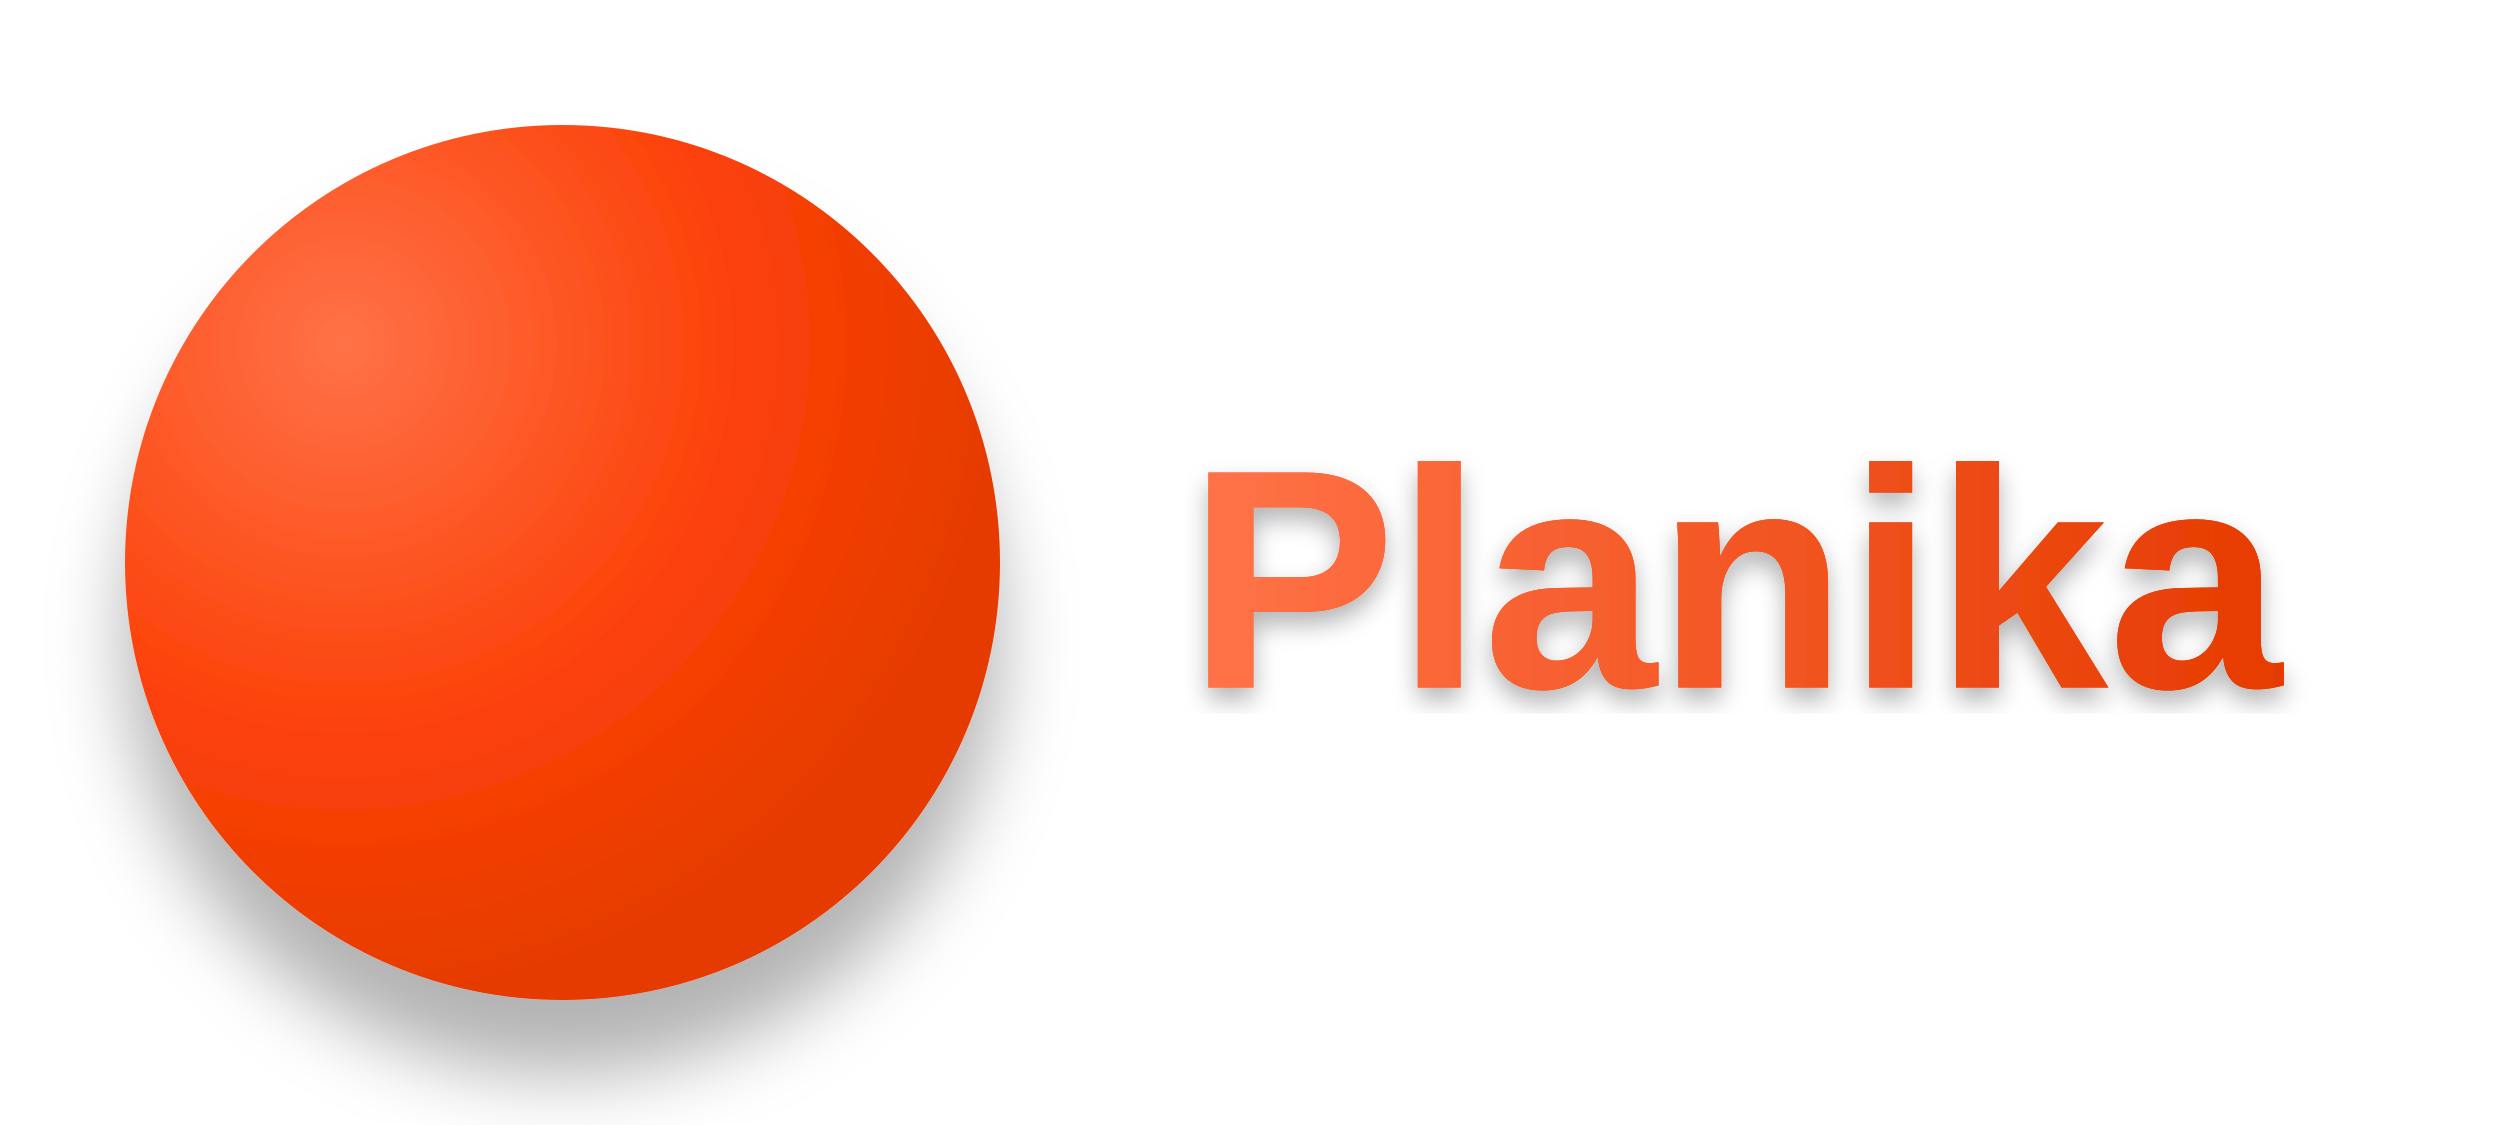
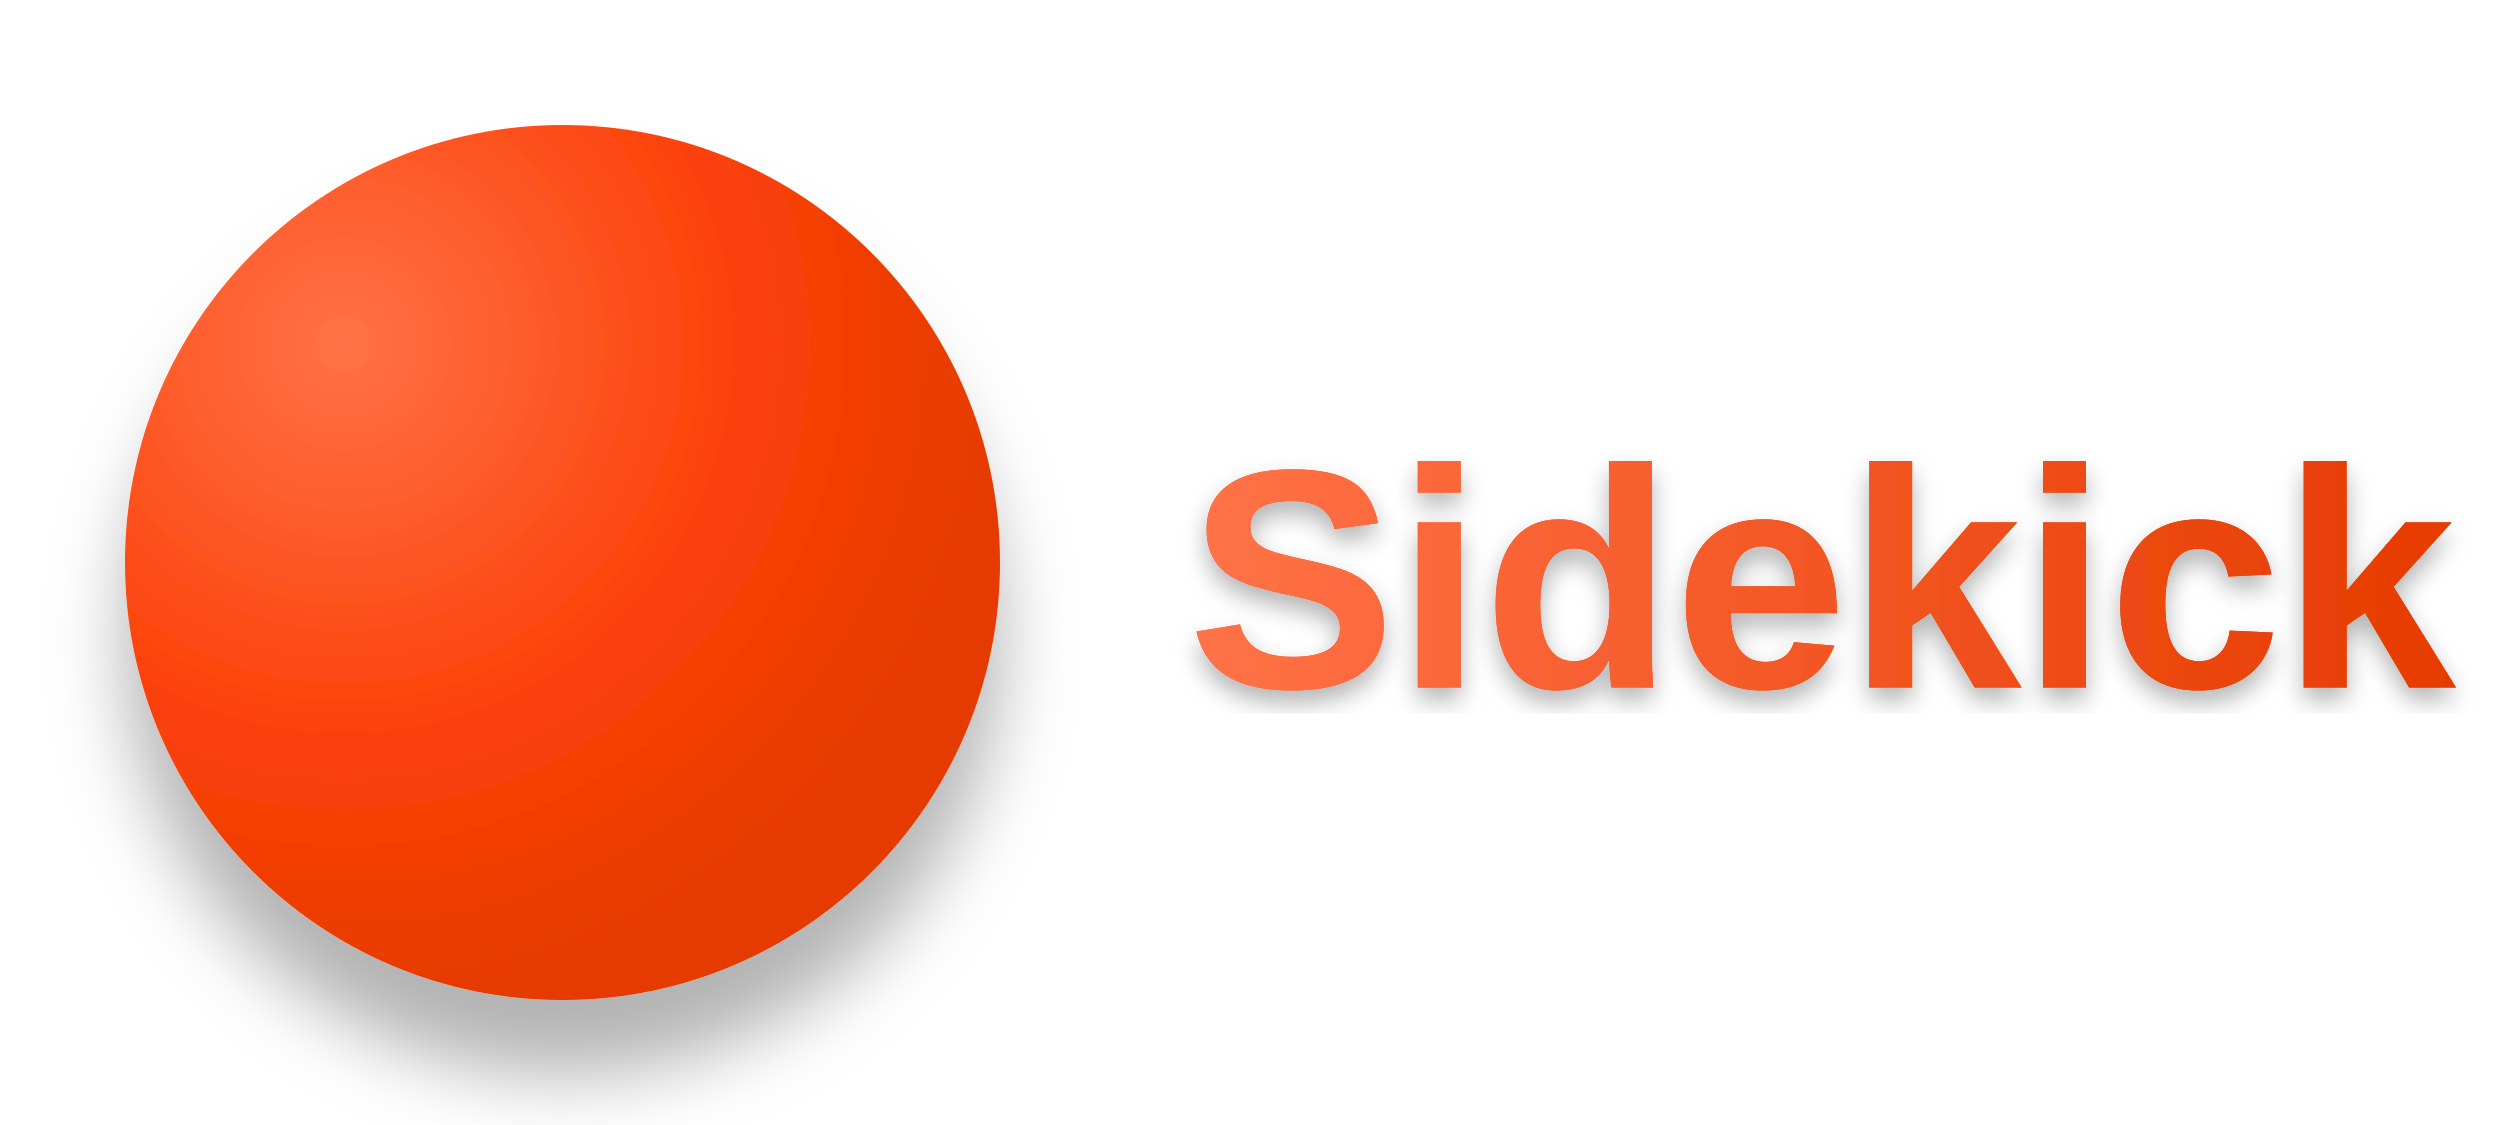
<svg xmlns="http://www.w3.org/2000/svg" width="800" height="360" viewBox="0 0 800 360">
  <defs>
    <linearGradient id="textGradient" x1="0%" y1="0%" x2="100%" y2="0%">
      <stop offset="0%" stop-color="#ff7247" />
      <stop offset="100%" stop-color="#e63b00" />
    </linearGradient>
    <radialGradient id="iconGradient" cx="25%" cy="25%" r="75%">
      <stop offset="0%" stop-color="#ff7247" />
      <stop offset="60%" stop-color="#FC4109" />
      <stop offset="100%" stop-color="#e63b00" />
    </radialGradient>
    <filter id="innerShadow">
      <feOffset dx="0" dy="1" />
      <feGaussianBlur stdDeviation="1" result="offset-blur" />
      <feComposite operator="out" in="SourceGraphic" in2="offset-blur" result="inverse" />
      <feFlood flood-color="black" flood-opacity="0.2" result="color" />
      <feComposite operator="in" in="color" in2="inverse" result="shadow" />
      <feComposite operator="over" in="shadow" in2="SourceGraphic" />
    </filter>
    <filter id="outerShadow">
      <feDropShadow dx="0" dy="4" stdDeviation="4" flood-opacity="0.3" />
    </filter>
    <filter id="iconShadow" x="-50%" y="-50%" width="200%" height="200%">
      <feDropShadow dx="0" dy="24" stdDeviation="12" flood-opacity="0.3" />
    </filter>
  </defs>
  <circle cx="180" cy="180" r="140" fill="url(#iconGradient)" filter="url(#iconShadow)" />
  <text x="380" y="220" font-family="Arial, sans-serif" font-size="100" font-weight="bold" fill="url(#textGradient)" filter="url(#innerShadow)" text-anchor="start">
-         Planika
+         Sidekick
    </text>
  <text x="380" y="220" font-family="Arial, sans-serif" font-size="100" font-weight="bold" fill="url(#textGradient)" filter="url(#outerShadow)" text-anchor="start">
-         Planika
+         Sidekick
    </text>
</svg>
